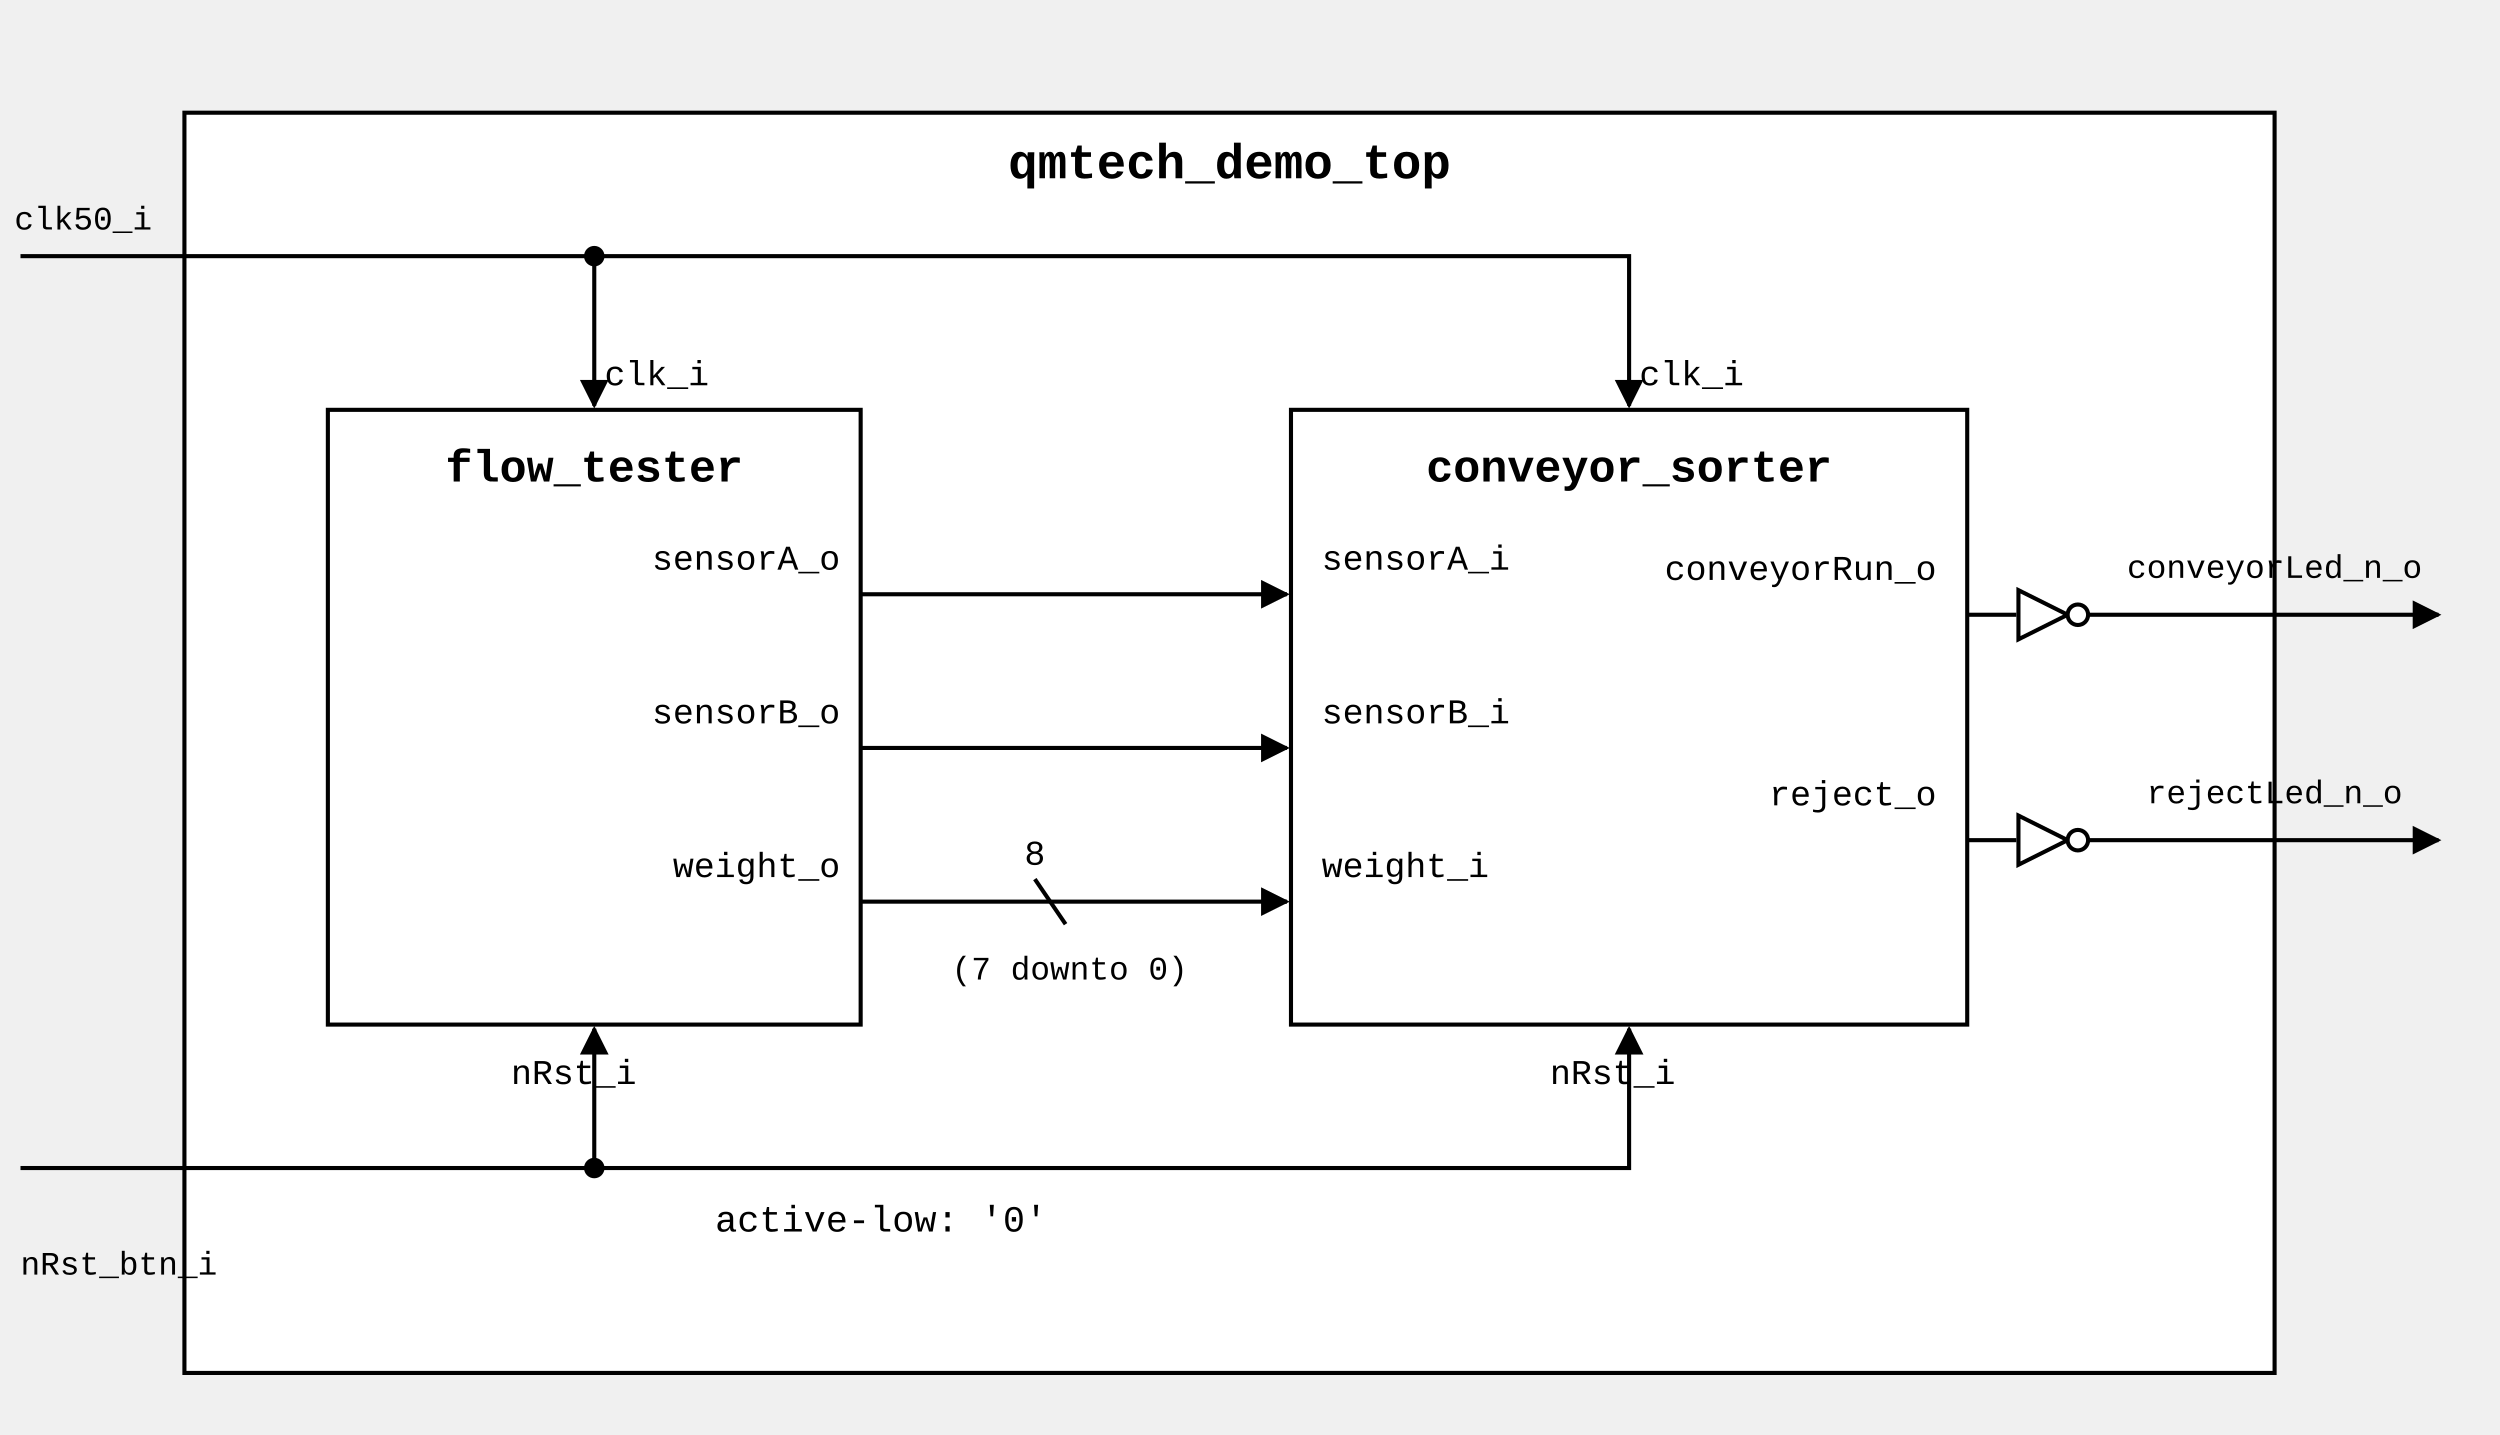
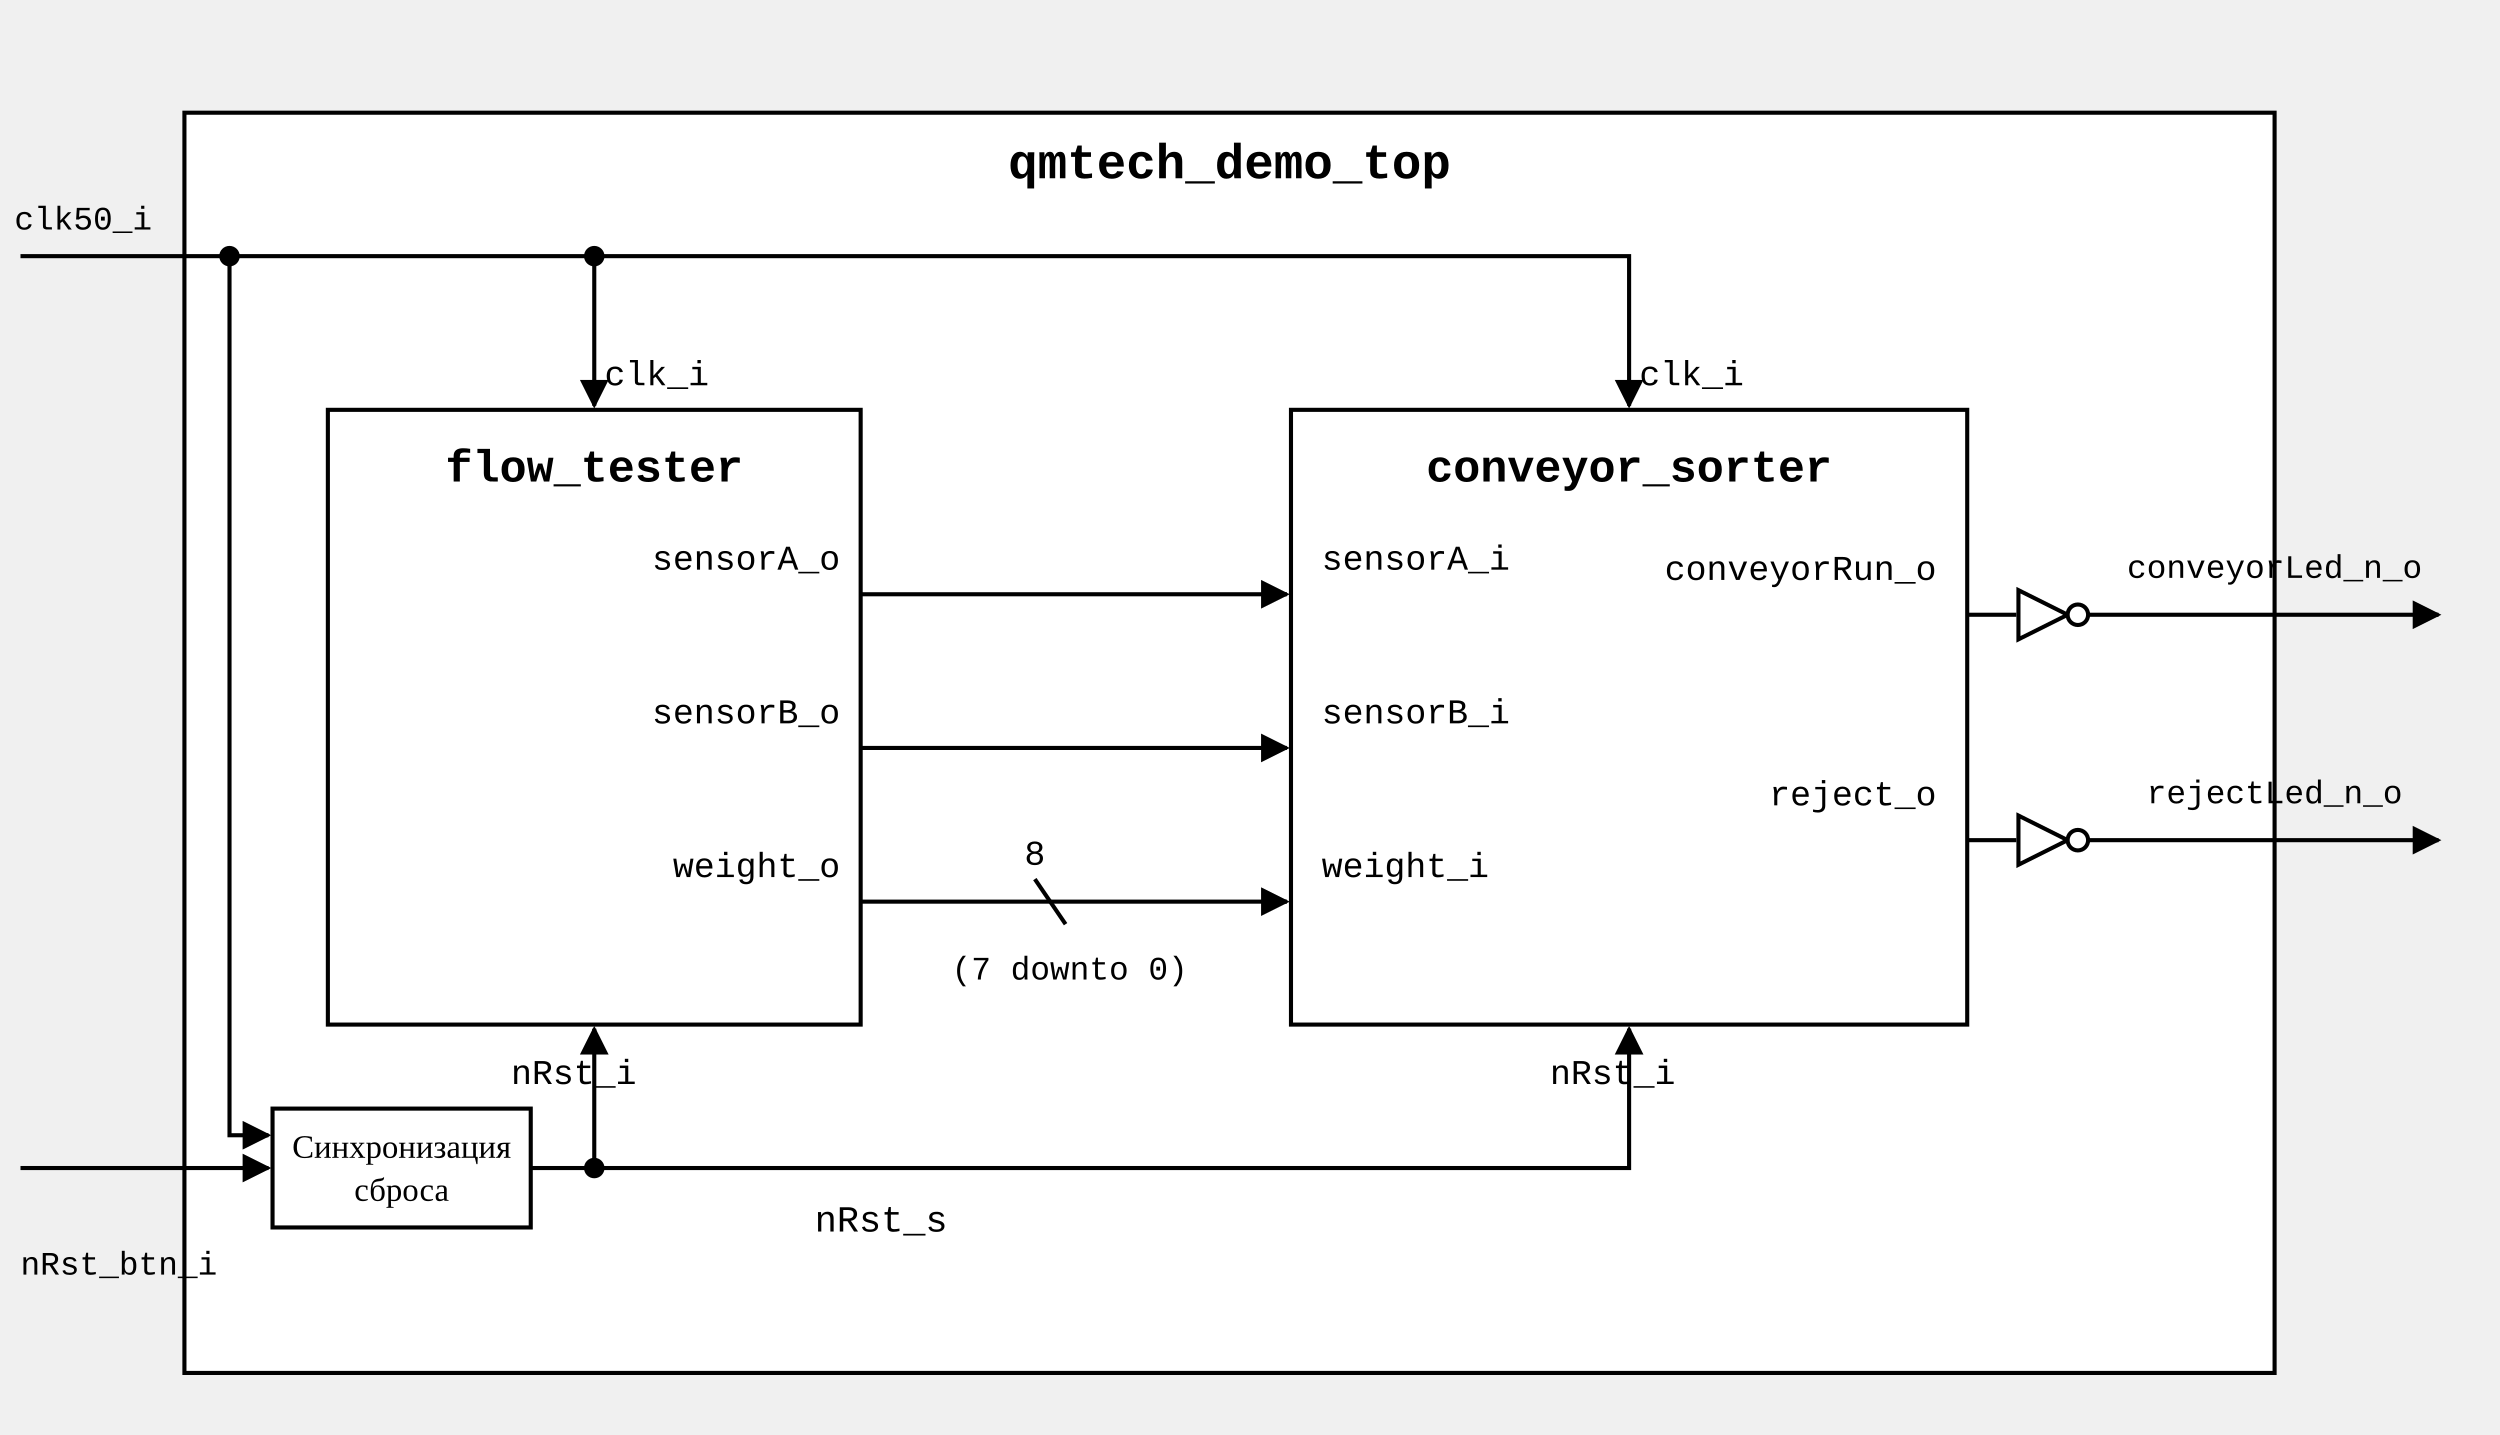
<svg xmlns="http://www.w3.org/2000/svg" width="1220" height="700" viewBox="0 0 1220 700">
  <defs>
    <marker id="a" viewBox="0 0 10 10" refX="9" refY="5" markerWidth="7" markerHeight="7" orient="auto-start-reverse">
      <path d="M0 0L10 5L0 10Z" fill="black" />
    </marker>
  </defs>
  <g fill="none" stroke="black" stroke-width="2">
    <rect x="90" y="55" width="1020" height="615" fill="white" />
    <text x="600" y="87" fill="black" stroke="none" font-family="Liberation Mono" font-size="24" font-weight="bold" text-anchor="middle">qmtech_demo_top</text>
    <rect x="160" y="200" width="260" height="300" fill="white" />
    <text x="290" y="235" fill="black" stroke="none" font-family="Liberation Mono" font-size="22" font-weight="bold" text-anchor="middle">flow_tester</text>
    <rect x="630" y="200" width="330" height="300" fill="white" />
    <text x="795" y="235" fill="black" stroke="none" font-family="Liberation Mono" font-size="22" font-weight="bold" text-anchor="middle">conveyor_sorter</text>
    <path d="M420 290H628" marker-end="url(#a)" />
    <text x="410" y="278" fill="black" stroke="none" font-family="Liberation Mono" font-size="17" font-weight="normal" text-anchor="end">sensorA_o</text>
    <text x="645" y="278" fill="black" stroke="none" font-family="Liberation Mono" font-size="17" font-weight="normal" text-anchor="start">sensorA_i</text>
    <path d="M420 365H628" marker-end="url(#a)" />
    <text x="410" y="353" fill="black" stroke="none" font-family="Liberation Mono" font-size="17" font-weight="normal" text-anchor="end">sensorB_o</text>
    <text x="645" y="353" fill="black" stroke="none" font-family="Liberation Mono" font-size="17" font-weight="normal" text-anchor="start">sensorB_i</text>
    <path d="M420 440H628" marker-end="url(#a)" />
    <text x="410" y="428" fill="black" stroke="none" font-family="Liberation Mono" font-size="17" font-weight="normal" text-anchor="end">weight_o</text>
    <text x="645" y="428" fill="black" stroke="none" font-family="Liberation Mono" font-size="17" font-weight="normal" text-anchor="start">weight_i</text>
    <path d="M505 429L520 451" />
    <text x="505" y="422" fill="black" stroke="none" font-family="Liberation Mono" font-size="17" font-weight="normal" text-anchor="middle">8</text>
    <text x="522" y="478" fill="black" stroke="none" font-family="Liberation Mono" font-size="16" font-weight="normal" text-anchor="middle">(7 downto 0)</text>
    <path d="M10 125H795V198" marker-end="url(#a)" />
    <path d="M290 125V198" marker-end="url(#a)" />
+     <path d="M112 125V554H131" marker-end="url(#a)" />
+     <circle cx="112" cy="125" r="4" fill="black" />
    <text x="7" y="112" fill="black" stroke="none" font-family="Liberation Mono" font-size="16" font-weight="normal" text-anchor="start">clk50_i</text>
    <circle cx="290" cy="125" r="4" fill="black" />
    <text x="295" y="188" fill="black" stroke="none" font-family="Liberation Mono" font-size="17" font-weight="normal" text-anchor="start">clk_i</text>
    <text x="800" y="188" fill="black" stroke="none" font-family="Liberation Mono" font-size="17" font-weight="normal" text-anchor="start">clk_i</text>
-     <path d="M10 570H795V502" marker-end="url(#a)" />
+     <path d="M10 570H131" marker-end="url(#a)" />
+     <rect x="133" y="541" width="126" height="58" fill="white" />
+     <text x="196" y="565" fill="black" stroke="none" font-family="Liberation Serif" font-size="16" text-anchor="middle">Синхронизация</text>
+     <text x="196" y="586" fill="black" stroke="none" font-family="Liberation Serif" font-size="16" text-anchor="middle">сброса</text>
+     <path d="M259 570H795V502" marker-end="url(#a)" />
    <path d="M290 570V502" marker-end="url(#a)" />
    <text x="10" y="622" fill="black" stroke="none" font-family="Liberation Mono" font-size="16" font-weight="normal" text-anchor="start">nRst_btn_i</text>
-     <text x="430" y="601" fill="black" stroke="none" font-family="Liberation Mono" font-size="18" font-weight="normal" text-anchor="middle">active-low: '0'</text>
+     <text x="430" y="601" fill="black" stroke="none" font-family="Liberation Mono" font-size="18" font-weight="normal" text-anchor="middle">nRst_s</text>
    <circle cx="290" cy="570" r="4" fill="black" />
    <text x="280" y="529" fill="black" stroke="none" font-family="Liberation Mono" font-size="17" font-weight="normal" text-anchor="middle">nRst_i</text>
    <text x="787" y="529" fill="black" stroke="none" font-family="Liberation Mono" font-size="17" font-weight="normal" text-anchor="middle">nRst_i</text>
    <path d="M960 300H984" />
    <path d="M985 288L1009 300L985 312Z" fill="white" />
    <circle cx="1014" cy="300" r="5" fill="white" />
    <path d="M1019 300H1190" marker-end="url(#a)" />
    <text x="945" y="283" fill="black" stroke="none" font-family="Liberation Mono" font-size="17" font-weight="normal" text-anchor="end">conveyorRun_o</text>
    <text x="1110" y="282" fill="black" stroke="none" font-family="Liberation Mono" font-size="16" font-weight="normal" text-anchor="middle">conveyorLed_n_o</text>
    <path d="M960 410H984" />
    <path d="M985 398L1009 410L985 422Z" fill="white" />
    <circle cx="1014" cy="410" r="5" fill="white" />
    <path d="M1019 410H1190" marker-end="url(#a)" />
    <text x="945" y="393" fill="black" stroke="none" font-family="Liberation Mono" font-size="17" font-weight="normal" text-anchor="end">reject_o</text>
    <text x="1110" y="392" fill="black" stroke="none" font-family="Liberation Mono" font-size="16" font-weight="normal" text-anchor="middle">rejectLed_n_o</text>
  </g>
</svg>
